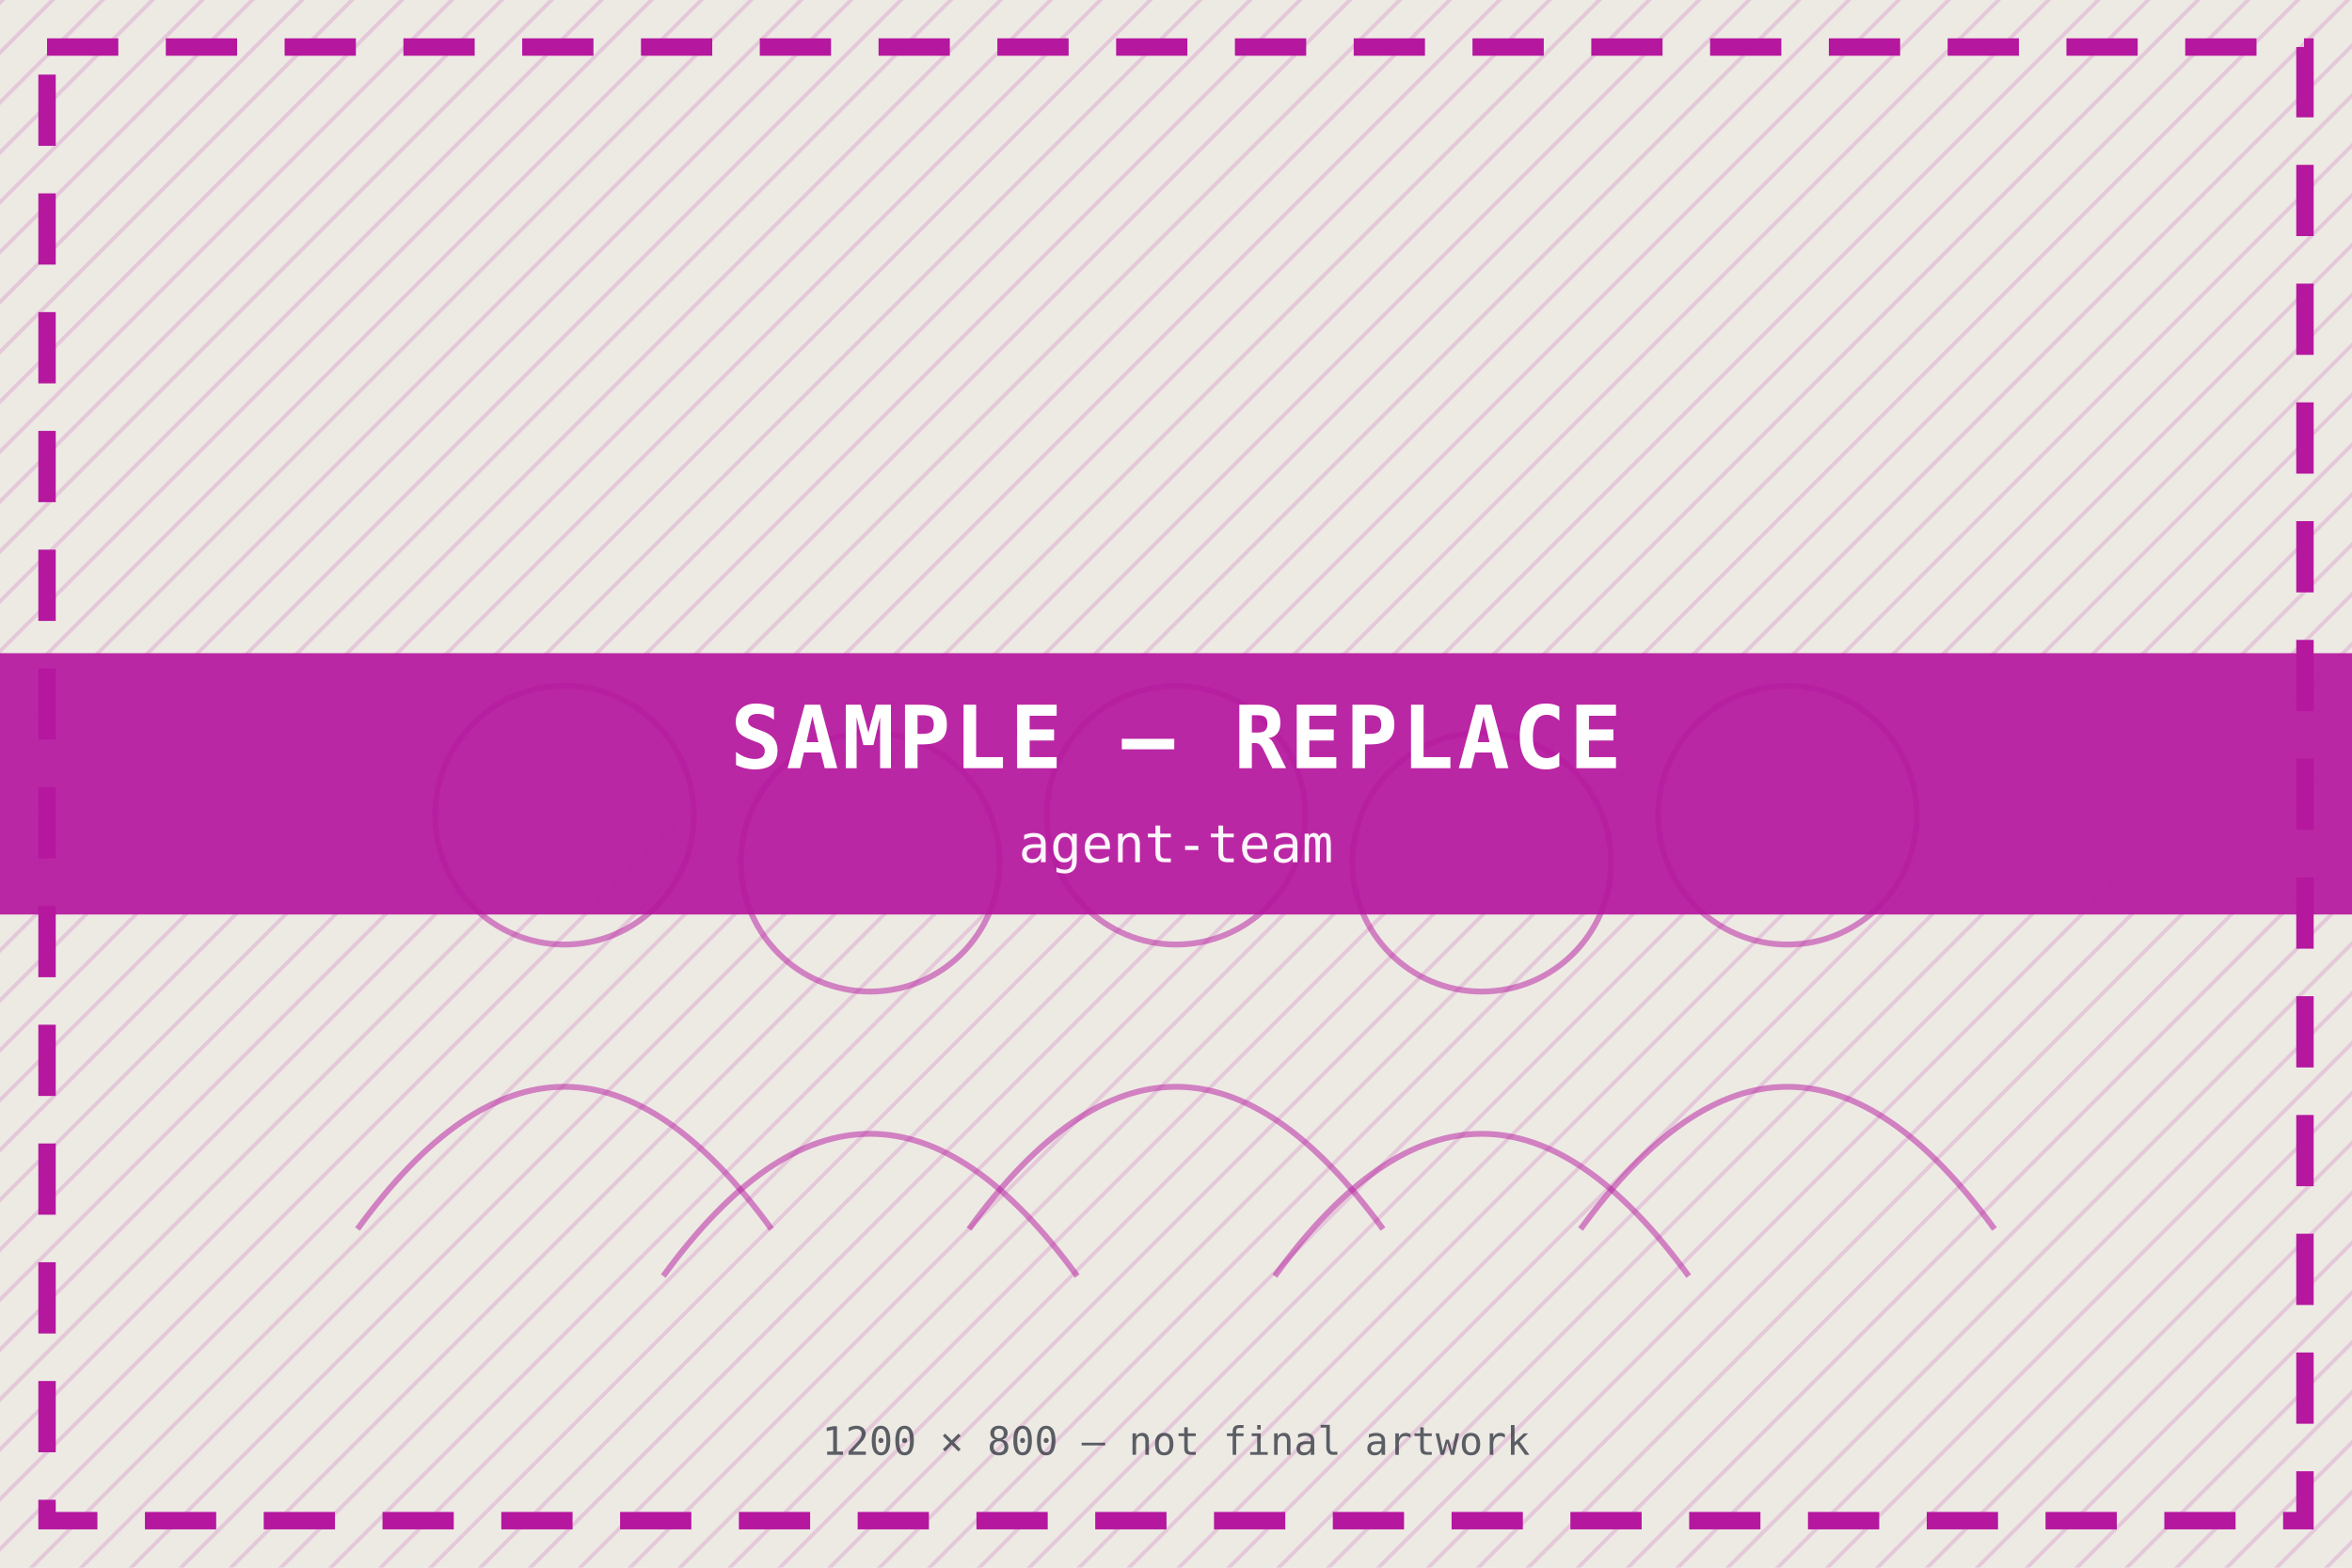
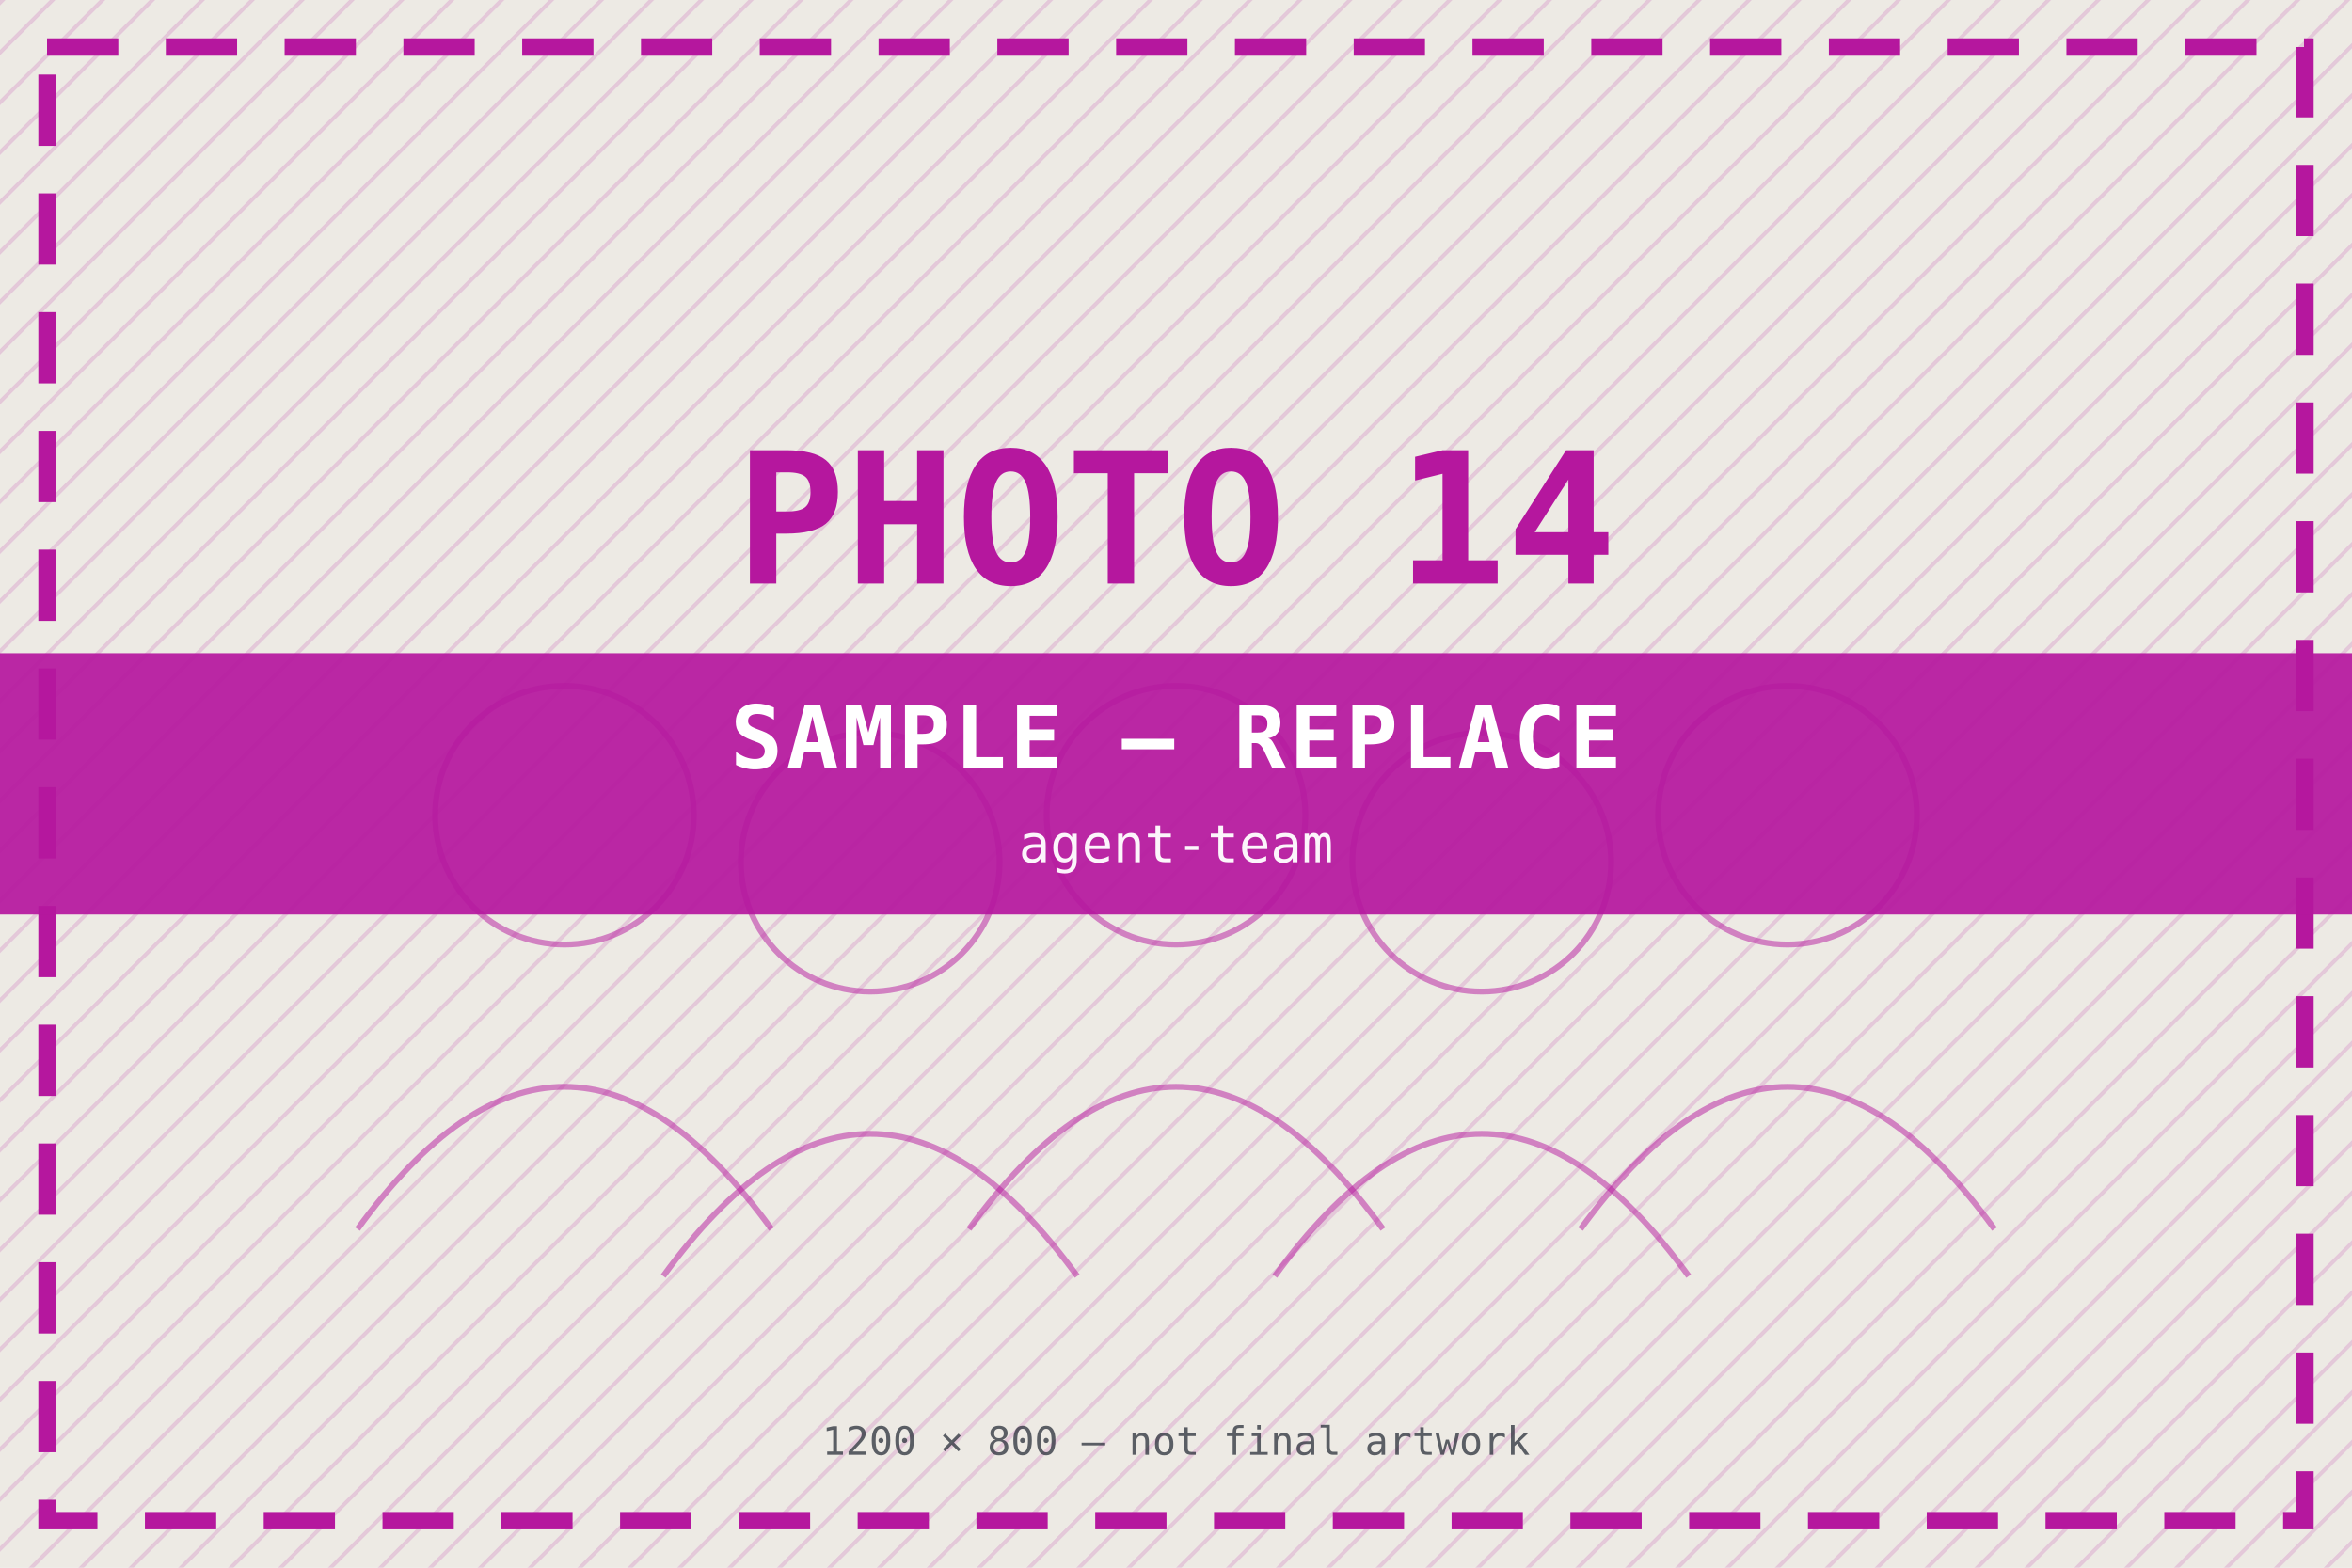
<svg xmlns="http://www.w3.org/2000/svg" width="1200" height="800" viewBox="0 0 1200 800" role="img" aria-label="Sample placeholder, replace before launch">
  <defs>
    <pattern id="hatch" width="18" height="18" patternUnits="userSpaceOnUse" patternTransform="rotate(45)">
      <line x1="0" y1="0" x2="0" y2="18" stroke="#B5179E" stroke-width="4" opacity="0.16" />
    </pattern>
  </defs>
  <rect width="1200" height="800" fill="#EDEAE4" />
  <rect width="1200" height="800" fill="url(#hatch)" />
  <circle cx="288" cy="416" r="66" stroke="#B5179E" stroke-width="3" fill="none" opacity="0.5" />
  <path d="M182.4 627.2 q105.6 -145.2 211.2 0" stroke="#B5179E" stroke-width="3" fill="none" opacity="0.5" />
  <circle cx="444" cy="440" r="66" stroke="#B5179E" stroke-width="3" fill="none" opacity="0.5" />
  <path d="M338.4 651.2 q105.6 -145.2 211.2 0" stroke="#B5179E" stroke-width="3" fill="none" opacity="0.5" />
  <circle cx="600" cy="416" r="66" stroke="#B5179E" stroke-width="3" fill="none" opacity="0.5" />
  <path d="M494.4 627.2 q105.6 -145.2 211.2 0" stroke="#B5179E" stroke-width="3" fill="none" opacity="0.5" />
  <circle cx="756" cy="440" r="66" stroke="#B5179E" stroke-width="3" fill="none" opacity="0.5" />
  <path d="M650.4 651.2 q105.6 -145.2 211.2 0" stroke="#B5179E" stroke-width="3" fill="none" opacity="0.5" />
  <circle cx="912" cy="416" r="66" stroke="#B5179E" stroke-width="3" fill="none" opacity="0.5" />
  <path d="M806.4 627.2 q105.6 -145.2 211.2 0" stroke="#B5179E" stroke-width="3" fill="none" opacity="0.5" />
  <rect x="24" y="24" width="1152" height="752" fill="none" stroke="#B5179E" stroke-width="8.889" stroke-dasharray="36.364 24.242" />
  <rect x="0" y="333.333" width="1200" height="133.333" fill="#B5179E" opacity="0.92" />
+   <text x="600" y="297.778" text-anchor="middle" font-family="ui-monospace, SFMono-Regular, Menlo, monospace" font-size="93.333" font-weight="700" fill="#B5179E">PHOTO 14</text>
  <text x="600" y="392" text-anchor="middle" font-family="ui-monospace, SFMono-Regular, Menlo, monospace" font-size="44.444" font-weight="700" fill="#FFFFFF" letter-spacing="1.778">SAMPLE — REPLACE</text>
  <text x="600" y="440" text-anchor="middle" font-family="ui-monospace, SFMono-Regular, Menlo, monospace" font-size="26.667" fill="#FFFFFF" opacity="0.95">agent-team</text>
  <text x="600" y="742.4" text-anchor="middle" font-family="ui-monospace, SFMono-Regular, Menlo, monospace" font-size="20" fill="#2A2F3A" opacity="0.75">1200 × 800 — not final artwork</text>
</svg>
